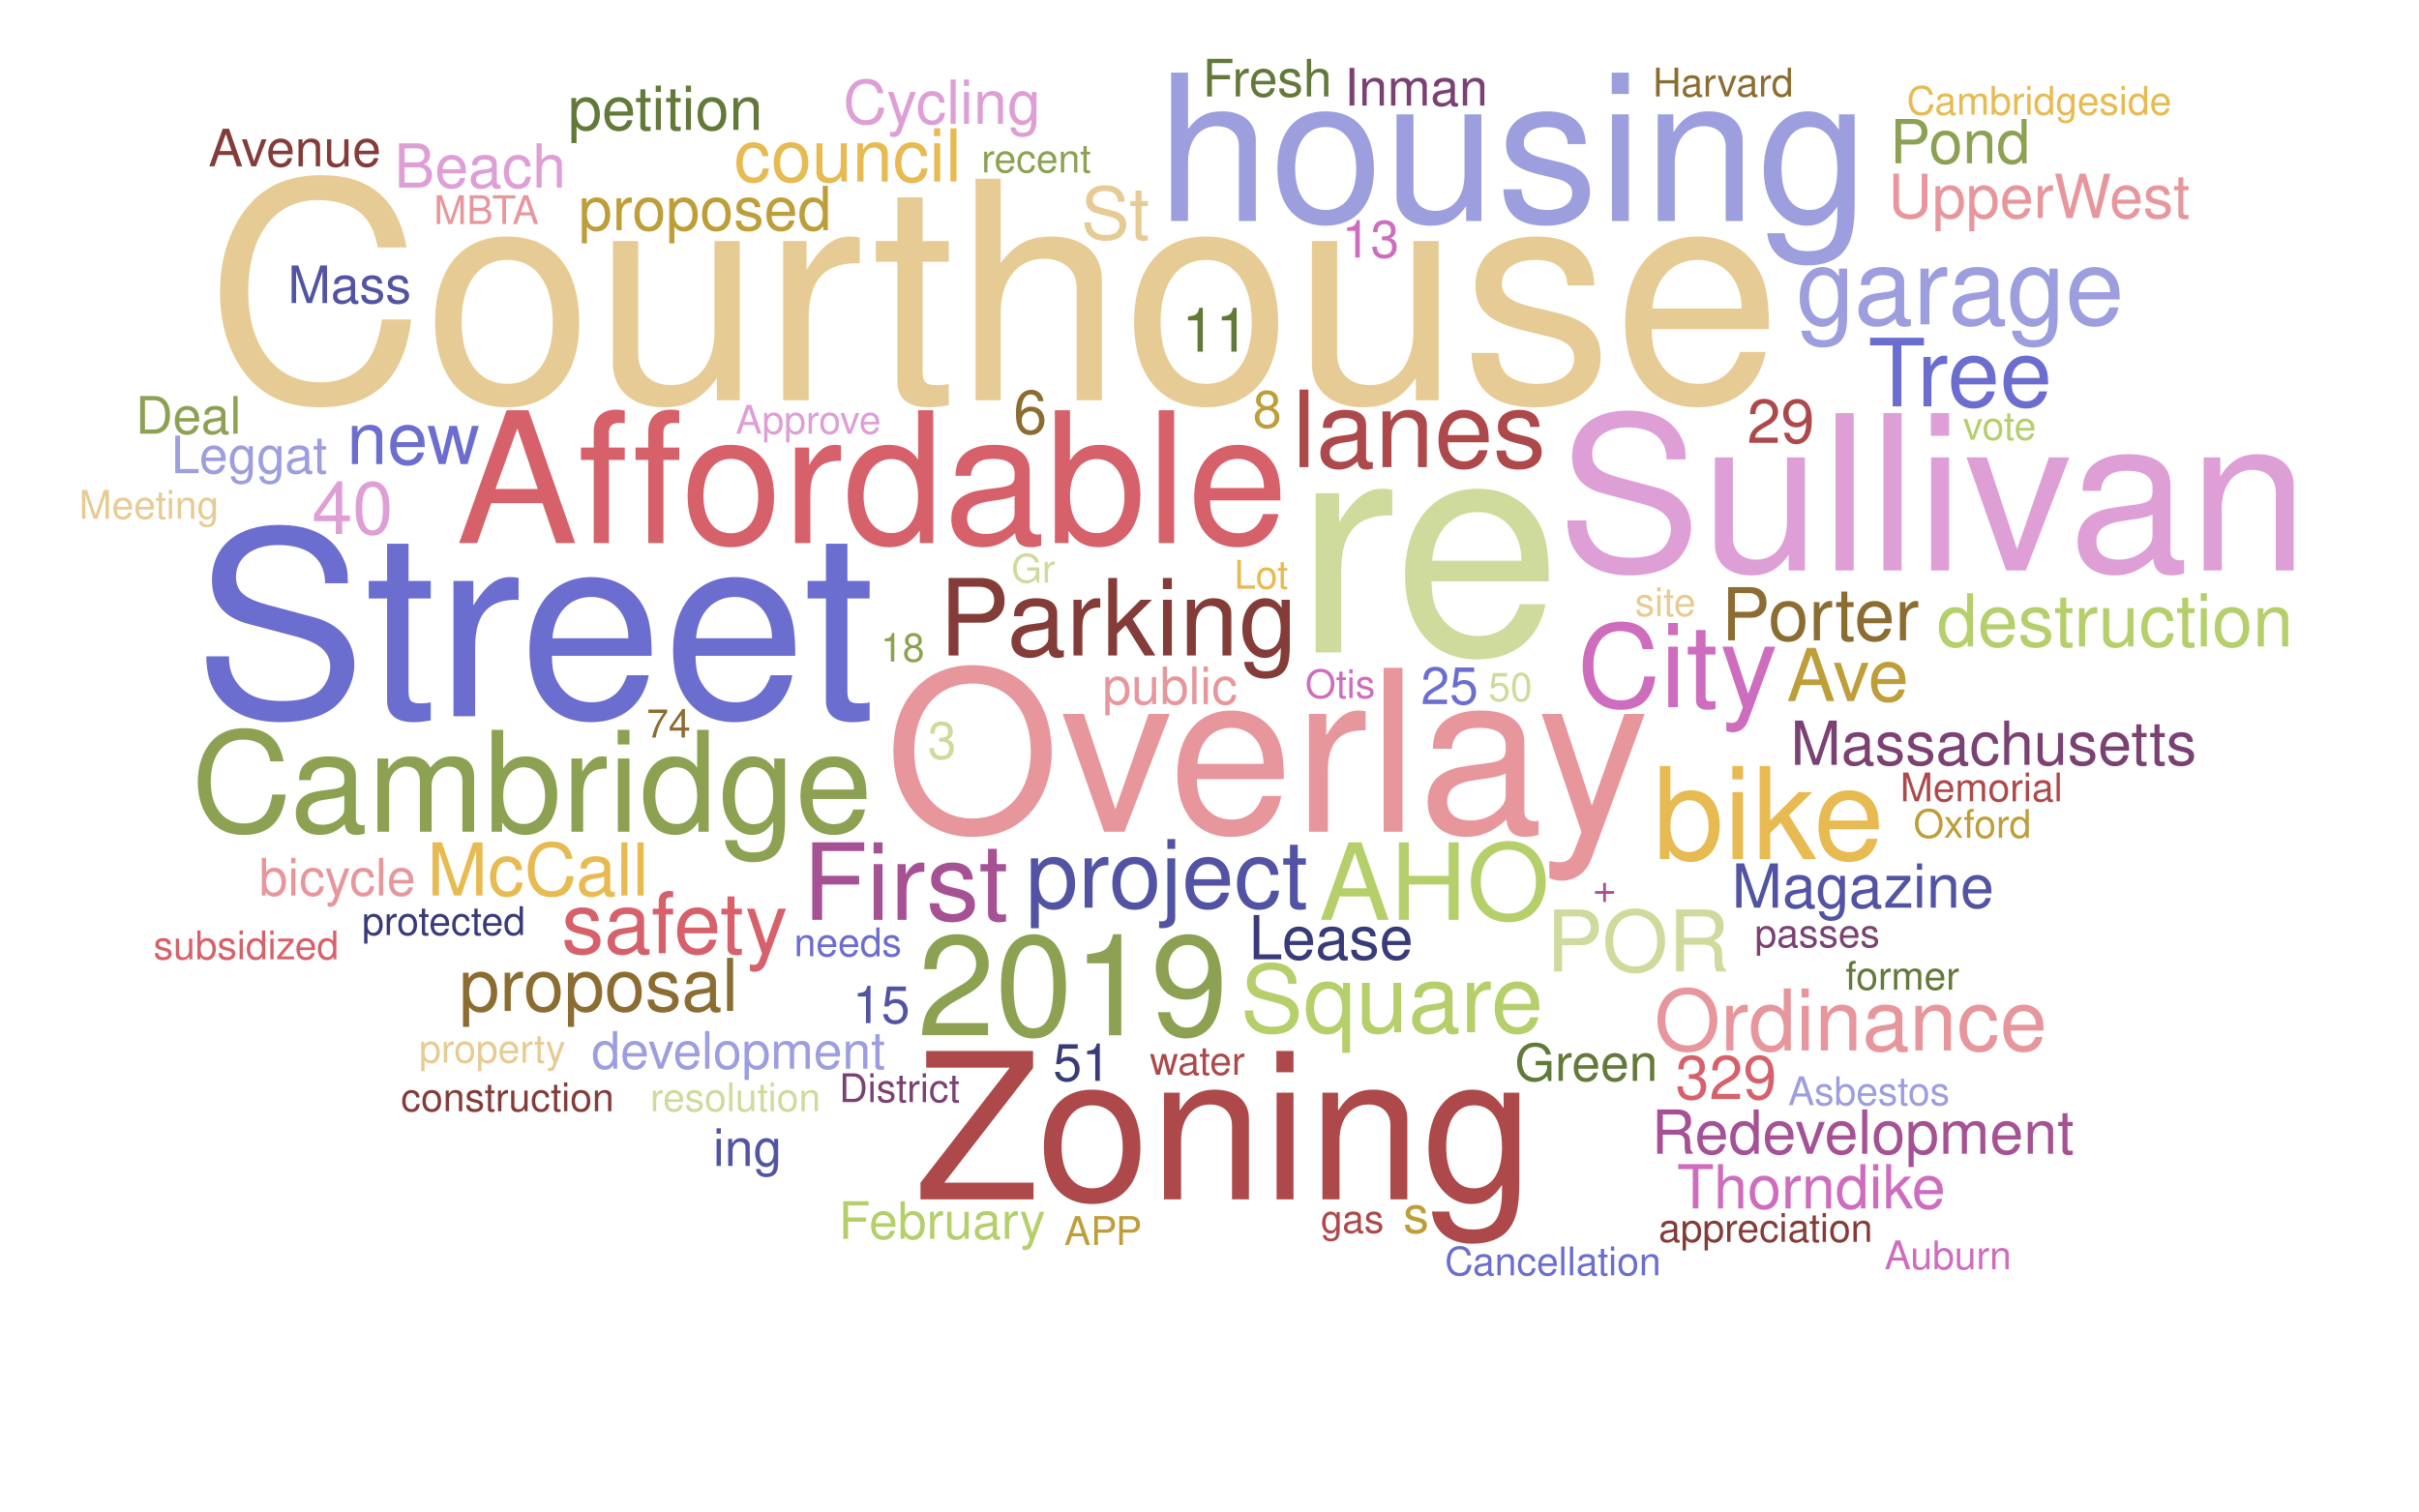
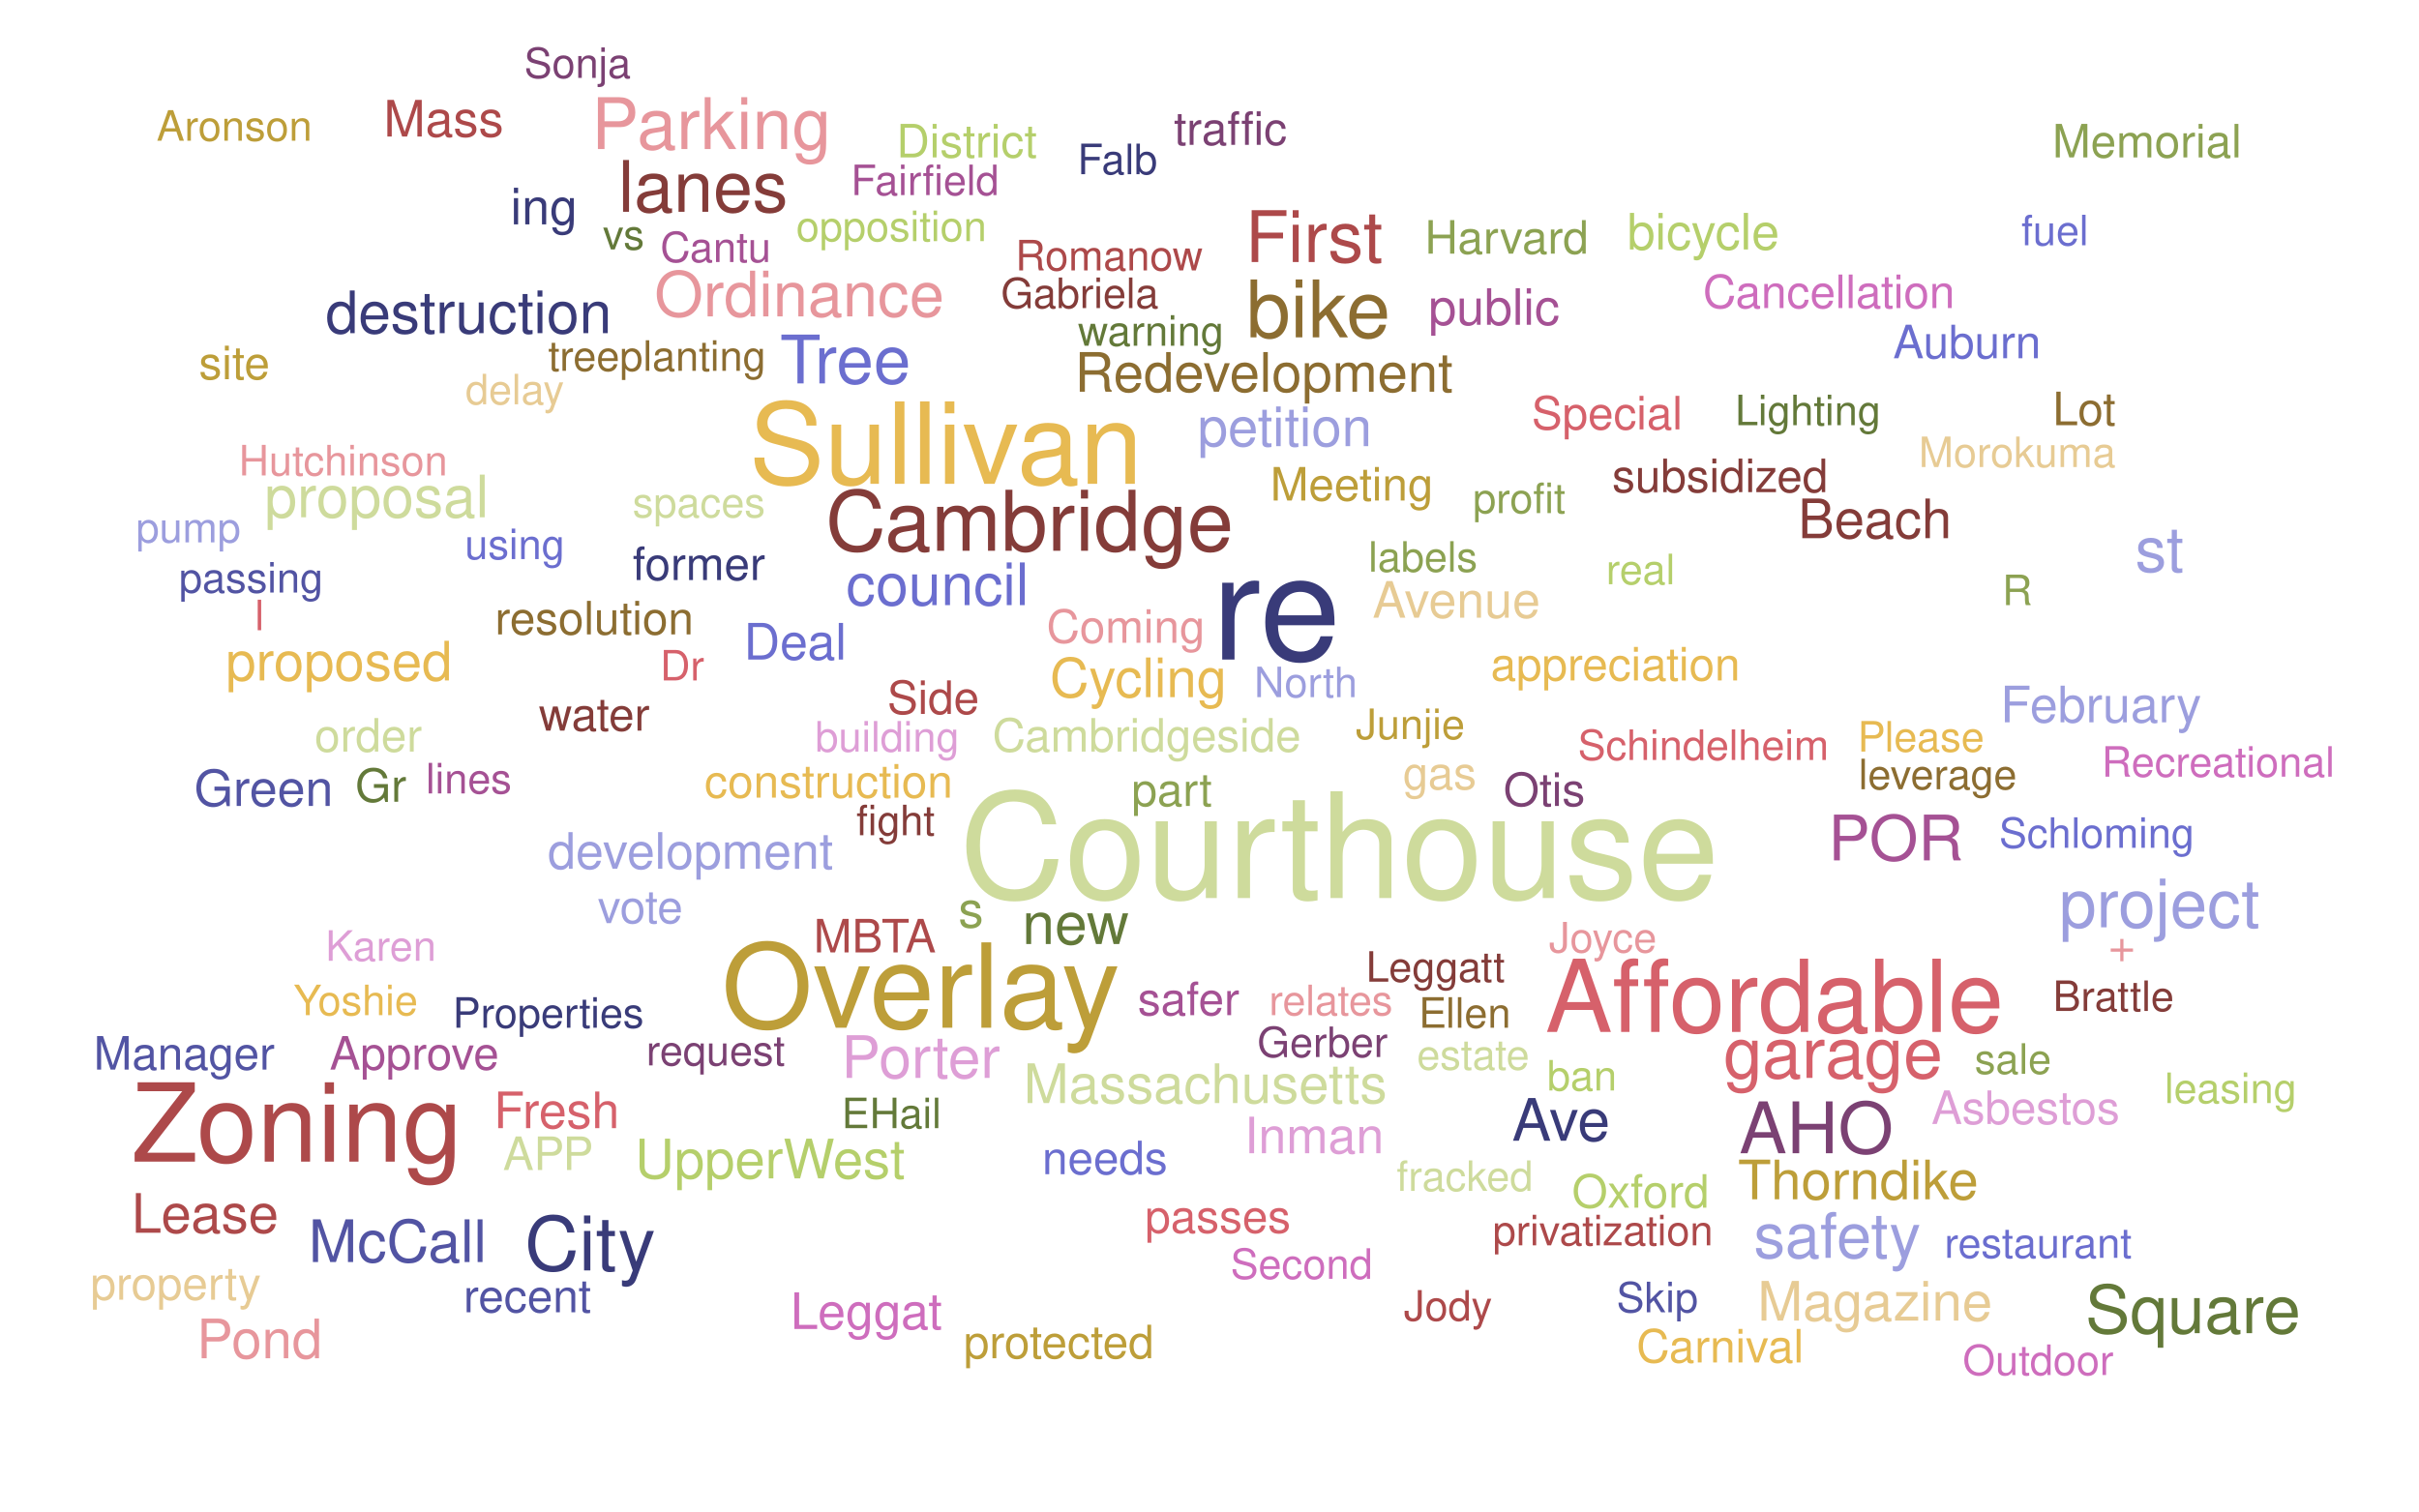
<svg xmlns="http://www.w3.org/2000/svg" width="960" height="600" version="1.1">
  <g />
-   <g transform="translate(480,300)scale(1.20603,1.20603)">
-     <text text-anchor="middle" transform="translate(-222,-13)" style="font-size: 85px; font-family: Helvetica; fill: rgb(107, 110, 207);">Street</text>
-     <text text-anchor="middle" transform="translate(100,-176)" style="font-size: 67px; font-family: Helvetica; fill: rgb(156, 158, 222);">housing</text>
-     <text text-anchor="middle" transform="translate(-223,25)" style="font-size: 46px; font-family: Helvetica; fill: rgb(140, 162, 82);">Cambridge</text>
-     <text text-anchor="middle" transform="translate(60,91)" style="font-size: 31px; font-family: Helvetica; fill: rgb(181, 207, 107);">Square</text>
-     <text text-anchor="middle" transform="translate(184,34)" style="font-size: 42px; font-family: Helvetica; fill: rgb(231, 186, 82);">bike</text>
-     <text text-anchor="middle" transform="translate(69,-95)" style="font-size: 35px; font-family: Helvetica; fill: rgb(173, 73, 74);">lanes</text>
-     <text text-anchor="middle" transform="translate(-111,-70)" style="font-size: 60px; font-family: Helvetica; fill: rgb(214, 97, 107);">Affordable</text>
-     <text text-anchor="middle" transform="translate(154,-16)" style="font-size: 38px; font-family: Helvetica; fill: rgb(206, 109, 189);">City</text>
-     <text text-anchor="middle" transform="translate(-14,50)" style="font-size: 31px; font-family: Helvetica; fill: rgb(82, 84, 163);">project</text>
-     <text text-anchor="middle" transform="translate(-262,-96)" style="font-size: 24px; font-family: Helvetica; fill: rgb(107, 110, 207);">new</text>
-     <text text-anchor="middle" transform="translate(298,-36)" style="font-size: 24px; font-family: Helvetica; fill: rgb(181, 207, 107);">destruction</text>
-     <text text-anchor="middle" transform="translate(-252,59)" style="font-size: 13px; font-family: Helvetica; fill: rgb(57, 59, 121);">protected</text>
-     <text text-anchor="middle" transform="translate(-166,-173)" style="font-size: 20px; font-family: Helvetica; fill: rgb(189, 158, 57);">proposed</text>
-     <text text-anchor="middle" transform="translate(-155,103)" style="font-size: 17px; font-family: Helvetica; fill: rgb(156, 158, 222);">development</text>
-     <text text-anchor="middle" transform="translate(68,-214)" style="font-size: 17px; font-family: Helvetica; fill: rgb(123, 65, 115);">Inman</text>
-     <text text-anchor="middle" transform="translate(-100,54)" style="font-size: 35px; font-family: Helvetica; fill: rgb(165, 81, 148);">First</text>
-     <text text-anchor="middle" transform="translate(-282,-73)" style="font-size: 24px; font-family: Helvetica; fill: rgb(222, 158, 214);">40</text>
-     <text text-anchor="middle" transform="translate(247,-142)" style="font-size: 35px; font-family: Helvetica; fill: rgb(156, 158, 222);">garage</text>
-     <text text-anchor="middle" transform="translate(247,-115)" style="font-size: 31px; font-family: Helvetica; fill: rgb(107, 110, 207);">Tree</text>
-     <text text-anchor="middle" transform="translate(-30,-33)" style="font-size: 35px; font-family: Helvetica; fill: rgb(132, 60, 57);">Parking</text>
-     <text text-anchor="middle" transform="translate(-119,-189)" style="font-size: 24px; font-family: Helvetica; fill: rgb(231, 186, 82);">council</text>
-     <text text-anchor="middle" transform="translate(-13,-17)" style="font-size: 17px; font-family: Helvetica; fill: rgb(231, 150, 156);">public</text>
-     <text text-anchor="middle" transform="translate(53,-164)" style="font-size: 17px; font-family: Helvetica; fill: rgb(206, 109, 189);">13</text>
-     <text text-anchor="middle" transform="translate(215,50)" style="font-size: 20px; font-family: Helvetica; fill: rgb(82, 84, 163);">Magazine</text>
-     <text text-anchor="middle" transform="translate(-71,-117)" style="font-size: 100px; font-family: Helvetica; fill: rgb(231, 203, 148);">Courthouse</text>
-     <text text-anchor="middle" transform="translate(19,25)" style="font-size: 74px; font-family: Helvetica; fill: rgb(231, 150, 156);">Overlay</text>
-     <text text-anchor="middle" transform="translate(-102,114)" style="font-size: 13px; font-family: Helvetica; fill: rgb(123, 65, 115);">District</text>
-     <text text-anchor="middle" transform="translate(-240,-187)" style="font-size: 20px; font-family: Helvetica; fill: rgb(222, 158, 214);">Beach</text>
-     <text text-anchor="middle" transform="translate(72,-34)" style="font-size: 100px; font-family: Helvetica; fill: rgb(206, 219, 156);">re</text>
-     <text text-anchor="middle" transform="translate(238,-61)" style="font-size: 71px; font-family: Helvetica; fill: rgb(222, 158, 214);">Sullivan</text>
-     <text text-anchor="middle" transform="translate(5,146)" style="font-size: 67px; font-family: Helvetica; fill: rgb(173, 73, 74);">Zoning</text>
-     <text text-anchor="middle" transform="translate(-45,92)" style="font-size: 46px; font-family: Helvetica; fill: rgb(140, 162, 82);">2019</text>
-     <text text-anchor="middle" transform="translate(74,54)" style="font-size: 35px; font-family: Helvetica; fill: rgb(181, 207, 107);">AHO</text>
-     <text text-anchor="middle" transform="translate(175,-131)" style="font-size: 56px; font-family: Helvetica; fill: rgb(82, 84, 163);" />
-     <text text-anchor="middle" transform="translate(211,97)" style="font-size: 28px; font-family: Helvetica; fill: rgb(231, 150, 156);">Ordinance</text>
-     <text text-anchor="middle" transform="translate(-176,65)" style="font-size: 28px; font-family: Helvetica; fill: rgb(214, 97, 107);">safety</text>
-     <text text-anchor="middle" transform="translate(141,71)" style="font-size: 28px; font-family: Helvetica; fill: rgb(206, 219, 156);">POR</text>
-     <text text-anchor="middle" transform="translate(201,-38)" style="font-size: 24px; font-family: Helvetica; fill: rgb(140, 109, 49);">Porter</text>
-     <text text-anchor="middle" transform="translate(210,-18)" style="font-size: 24px; font-family: Helvetica; fill: rgb(189, 158, 57);">Ave</text>
-     <text text-anchor="middle" transform="translate(-221,46)" style="font-size: 24px; font-family: Helvetica; fill: rgb(231, 186, 82);">McCall</text>
-     <text text-anchor="middle" transform="translate(-31,-170)" style="font-size: 24px; font-family: Helvetica; fill: rgb(231, 203, 148);">St</text>
-     <text text-anchor="middle" transform="translate(-201,84)" style="font-size: 24px; font-family: Helvetica; fill: rgb(140, 109, 49);">proposal</text>
-     <text text-anchor="middle" transform="translate(-59,-106)" style="font-size: 20px; font-family: Helvetica; fill: rgb(140, 109, 49);">6</text>
-     <text text-anchor="middle" transform="translate(2,-133)" style="font-size: 20px; font-family: Helvetica; fill: rgb(99, 121, 57);">11</text>
-     <text text-anchor="middle" transform="translate(188,-103)" style="font-size: 20px; font-family: Helvetica; fill: rgb(173, 73, 74);">29</text>
-     <text text-anchor="middle" transform="translate(170,113)" style="font-size: 20px; font-family: Helvetica; fill: rgb(214, 97, 107);">329</text>
-     <text text-anchor="middle" transform="translate(273,-177)" style="font-size: 20px; font-family: Helvetica; fill: rgb(231, 150, 156);">UpperWest</text>
-     <text text-anchor="middle" transform="translate(258,3)" style="font-size: 20px; font-family: Helvetica; fill: rgb(123, 65, 115);">Massachusetts</text>
-     <text text-anchor="middle" transform="translate(215,131)" style="font-size: 20px; font-family: Helvetica; fill: rgb(165, 81, 148);">Redevelopment</text>
-     <text text-anchor="middle" transform="translate(198,149)" style="font-size: 20px; font-family: Helvetica; fill: rgb(206, 109, 189);">Thorndike</text>
-     <text text-anchor="middle" transform="translate(-88,-208)" style="font-size: 20px; font-family: Helvetica; fill: rgb(222, 158, 214);">Cycling</text>
-     <text text-anchor="middle" transform="translate(40,67)" style="font-size: 20px; font-family: Helvetica; fill: rgb(57, 59, 121);">Lease</text>
-     <text text-anchor="middle" transform="translate(-179,-206)" style="font-size: 20px; font-family: Helvetica; fill: rgb(99, 121, 57);">petition</text>
-     <text text-anchor="middle" transform="translate(247,-195)" style="font-size: 20px; font-family: Helvetica; fill: rgb(140, 162, 82);">Pond</text>
-     <text text-anchor="middle" transform="translate(-88,1)" style="font-size: 17px; font-family: Helvetica; fill: rgb(206, 219, 156);">3</text>
-     <text text-anchor="middle" transform="translate(19,-108)" style="font-size: 17px; font-family: Helvetica; fill: rgb(189, 158, 57);">8</text>
-     <text text-anchor="middle" transform="translate(-108,88)" style="font-size: 17px; font-family: Helvetica; fill: rgb(82, 84, 163);">15</text>
-     <text text-anchor="middle" transform="translate(79,-17)" style="font-size: 17px; font-family: Helvetica; fill: rgb(107, 110, 207);">25</text>
-     <text text-anchor="middle" transform="translate(-42,107)" style="font-size: 17px; font-family: Helvetica; fill: rgb(57, 59, 121);">51</text>
-     <text text-anchor="middle" transform="translate(-316,-93)" style="font-size: 17px; font-family: Helvetica; fill: rgb(156, 158, 222);">Leggat</text>
-     <text text-anchor="middle" transform="translate(-283,-149)" style="font-size: 17px; font-family: Helvetica; fill: rgb(82, 84, 163);">Mass</text>
-     <text text-anchor="middle" transform="translate(-301,-194)" style="font-size: 17px; font-family: Helvetica; fill: rgb(132, 60, 57);">Avenue</text>
-     <text text-anchor="middle" transform="translate(19,-217)" style="font-size: 17px; font-family: Helvetica; fill: rgb(99, 121, 57);">Fresh</text>
-     <text text-anchor="middle" transform="translate(124,107)" style="font-size: 17px; font-family: Helvetica; fill: rgb(99, 121, 57);">Green</text>
-     <text text-anchor="middle" transform="translate(-336,-106)" style="font-size: 17px; font-family: Helvetica; fill: rgb(140, 162, 82);">Deal</text>
-     <text text-anchor="middle" transform="translate(-287,46)" style="font-size: 17px; font-family: Helvetica; fill: rgb(231, 150, 156);">bicycle</text>
-     <text text-anchor="middle" transform="translate(-88,159)" style="font-size: 17px; font-family: Helvetica; fill: rgb(181, 207, 107);">February</text>
-     <text text-anchor="middle" transform="translate(-101,-31)" style="font-size: 13px; font-family: Helvetica; fill: rgb(140, 162, 82);">18</text>
-     <text text-anchor="middle" transform="translate(99,-18)" style="font-size: 13px; font-family: Helvetica; fill: rgb(206, 219, 156);">50</text>
-     <text text-anchor="middle" transform="translate(-178,-6)" style="font-size: 13px; font-family: Helvetica; fill: rgb(140, 109, 49);">74</text>
-     <text text-anchor="middle" transform="translate(-35,161)" style="font-size: 13px; font-family: Helvetica; fill: rgb(189, 158, 57);">APP</text>
-     <text text-anchor="middle" transform="translate(17,-55)" style="font-size: 13px; font-family: Helvetica; fill: rgb(231, 186, 82);">Lot</text>
-     <text text-anchor="middle" transform="translate(150,-46)" style="font-size: 13px; font-family: Helvetica; fill: rgb(231, 203, 148);">site</text>
-     <text text-anchor="middle" transform="translate(183,160)" style="font-size: 13px; font-family: Helvetica; fill: rgb(132, 60, 57);">appreciation</text>
-     <text text-anchor="middle" transform="translate(47,157)" style="font-size: 13px; font-family: Helvetica; fill: rgb(173, 73, 74);">gas</text>
-     <text text-anchor="middle" transform="translate(-317,67)" style="font-size: 13px; font-family: Helvetica; fill: rgb(214, 97, 107);">subsidized</text>
-     <text text-anchor="middle" transform="translate(-238,-175)" style="font-size: 13px; font-family: Helvetica; fill: rgb(231, 150, 156);">MBTA</text>
-     <text text-anchor="middle" transform="translate(200,63)" style="font-size: 13px; font-family: Helvetica; fill: rgb(123, 65, 115);">passes</text>
-     <text text-anchor="middle" transform="translate(130,48)" style="font-size: 13px; font-family: Helvetica; fill: rgb(165, 81, 148);">+</text>
-     <text text-anchor="middle" transform="translate(43,-19)" style="font-size: 13px; font-family: Helvetica; fill: rgb(206, 109, 189);">Otis</text>
-     <text text-anchor="middle" transform="translate(-132,-106)" style="font-size: 13px; font-family: Helvetica; fill: rgb(222, 158, 214);">Approve</text>
-     <text text-anchor="middle" transform="translate(254,15)" style="font-size: 13px; font-family: Helvetica; fill: rgb(173, 73, 74);">Memorial</text>
-     <text text-anchor="middle" transform="translate(113,171)" style="font-size: 13px; font-family: Helvetica; fill: rgb(107, 110, 207);">Cancellation</text>
-     <text text-anchor="middle" transform="translate(217,115)" style="font-size: 13px; font-family: Helvetica; fill: rgb(156, 158, 222);">Asbestos</text>
-     <text text-anchor="middle" transform="translate(228,77)" style="font-size: 13px; font-family: Helvetica; fill: rgb(99, 121, 57);">former</text>
-     <text text-anchor="middle" transform="translate(-57,-192)" style="font-size: 13px; font-family: Helvetica; fill: rgb(140, 162, 82);">recent</text>
-     <text text-anchor="middle" transform="translate(243,169)" style="font-size: 13px; font-family: Helvetica; fill: rgb(206, 109, 189);">Auburn</text>
-     <text text-anchor="middle" transform="translate(260,-104)" style="font-size: 13px; font-family: Helvetica; fill: rgb(181, 207, 107);">vote</text>
-     <text text-anchor="middle" transform="translate(-58,-57)" style="font-size: 13px; font-family: Helvetica; fill: rgb(206, 219, 156);">Gr</text>
-     <text text-anchor="middle" transform="translate(169,-217)" style="font-size: 13px; font-family: Helvetica; fill: rgb(140, 109, 49);">Harvard</text>
-     <text text-anchor="middle" transform="translate(68,157)rotate(0)" style="font-size: 17px; font-family: Helvetica; fill: rgb(189, 158, 57);">s</text>
-     <text text-anchor="middle" transform="translate(-152,135)rotate(0)" style="font-size: 17px; font-family: Helvetica; fill: rgb(82, 84, 163);">ing</text>
-     <text text-anchor="middle" transform="translate(251,27)rotate(0)" style="font-size: 13px; font-family: Helvetica; fill: rgb(189, 158, 57);">Oxford</text>
-     <text text-anchor="middle" transform="translate(273,-211)rotate(0)" style="font-size: 13px; font-family: Helvetica; fill: rgb(231, 186, 82);">Cambridgeside</text>
-     <text text-anchor="middle" transform="translate(-156,117)rotate(0)" style="font-size: 13px; font-family: Helvetica; fill: rgb(206, 219, 156);">resolution</text>
-     <text text-anchor="middle" transform="translate(-119,66)rotate(0)" style="font-size: 13px; font-family: Helvetica; fill: rgb(107, 110, 207);">needs</text>
-     <text text-anchor="middle" transform="translate(-349,-78)rotate(0)" style="font-size: 13px; font-family: Helvetica; fill: rgb(231, 203, 148);">Meeting</text>
-     <text text-anchor="middle" transform="translate(-231,117)rotate(0)" style="font-size: 13px; font-family: Helvetica; fill: rgb(132, 60, 57);">construction</text>
-     <text text-anchor="middle" transform="translate(-236,101)rotate(0)" style="font-size: 13px; font-family: Helvetica; fill: rgb(231, 203, 148);">property</text>
-     <text text-anchor="middle" transform="translate(-4,105)rotate(0)" style="font-size: 13px; font-family: Helvetica; fill: rgb(173, 73, 74);">water</text>
+   <g transform="translate(480,300)scale(1.6609,1.6609)">
+     <text text-anchor="middle" transform="translate(-124,27)" style="font-size: 12px; font-family: helvetica; fill: rgb(156, 158, 222);">development</text>
+     <text text-anchor="middle" transform="translate(-9,12)" style="font-size: 11px; font-family: helvetica; fill: rgb(140, 162, 82);">part</text>
+     <text text-anchor="middle" transform="translate(-125,-89)" style="font-size: 100px; font-family: helvetica; fill: rgb(82, 84, 163);" />
+     <text text-anchor="middle" transform="translate(18,-74)" style="font-size: 13px; font-family: helvetica; fill: rgb(156, 158, 222);">petition</text>
+     <text text-anchor="middle" transform="translate(235,138)" style="font-size: 16px; font-family: helvetica; fill: rgb(99, 121, 57);">Square</text>
+     <text text-anchor="middle" transform="translate(26,-100)" style="font-size: 19px; font-family: helvetica; fill: rgb(140, 109, 49);">bike</text>
+     <text text-anchor="middle" transform="translate(59,-33)" style="font-size: 12px; font-family: helvetica; fill: rgb(231, 203, 148);">Avenue</text>
+     <text text-anchor="middle" transform="translate(-121,-130)" style="font-size: 17px; font-family: helvetica; fill: rgb(132, 60, 57);">lanes</text>
+     <text text-anchor="middle" transform="translate(-218,97)" style="font-size: 26px; font-family: helvetica; fill: rgb(173, 73, 74);">Zoning</text>
+     <text text-anchor="middle" transform="translate(135,66)" style="font-size: 24px; font-family: helvetica; fill: rgb(214, 97, 107);">Affordable</text>
+     <text text-anchor="middle" transform="translate(-98,-105)" style="font-size: 15px; font-family: helvetica; fill: rgb(231, 150, 156);">Ordinance</text>
+     <text text-anchor="middle" transform="translate(-148,123)" style="font-size: 18px; font-family: helvetica; fill: rgb(57, 59, 121);">City</text>
+     <text text-anchor="middle" transform="translate(227,41)" style="font-size: 16px; font-family: helvetica; fill: rgb(156, 158, 222);">project</text>
+     <text text-anchor="middle" transform="translate(-32,45)" style="font-size: 14px; font-family: helvetica; fill: rgb(99, 121, 57);">new</text>
+     <text text-anchor="middle" transform="translate(-76,-123)" style="font-size: 10px; font-family: helvetica; fill: rgb(181, 207, 107);">opposition</text>
+     <text text-anchor="middle" transform="translate(-201,-1)" style="font-size: 11px; font-family: helvetica; fill: rgb(206, 219, 156);">order</text>
+     <text text-anchor="middle" transform="translate(-177,-101)" style="font-size: 14px; font-family: helvetica; fill: rgb(57, 59, 121);">destruction</text>
+     <text text-anchor="middle" transform="translate(-245,75)" style="font-size: 11px; font-family: helvetica; fill: rgb(82, 84, 163);">Manager</text>
+     <text text-anchor="middle" transform="translate(150,120)" style="font-size: 15px; font-family: helvetica; fill: rgb(156, 158, 222);">safety</text>
+     <text text-anchor="middle" transform="translate(118,-121)" style="font-size: 12px; font-family: helvetica; fill: rgb(181, 207, 107);">bicycle</text>
+     <text text-anchor="middle" transform="translate(-36,144)" style="font-size: 11px; font-family: helvetica; fill: rgb(189, 158, 57);">protected</text>
+     <text text-anchor="middle" transform="translate(-183,-148)" style="font-size: 12px; font-family: helvetica; fill: rgb(173, 73, 74);">Mass</text>
+     <text text-anchor="middle" transform="translate(16,-23)" style="font-size: 35px; font-family: helvetica; fill: rgb(57, 59, 121);">re</text>
+     <text text-anchor="middle" transform="translate(224,-143)" style="font-size: 11px; font-family: helvetica; fill: rgb(140, 162, 82);">Memorial</text>
+     <text text-anchor="middle" transform="translate(-199,-57)" style="font-size: 14px; font-family: helvetica; fill: rgb(206, 219, 156);">proposal</text>
+     <text text-anchor="middle" transform="translate(-208,-18)" style="font-size: 13px; font-family: helvetica; fill: rgb(231, 186, 82);">proposed</text>
+     <text text-anchor="middle" transform="translate(-156,89)" style="font-size: 12px; font-family: helvetica; fill: rgb(214, 97, 107);">Fresh</text>
+     <text text-anchor="middle" transform="translate(-227,144)" style="font-size: 13px; font-family: helvetica; fill: rgb(231, 150, 156);">Pond</text>
+     <text text-anchor="middle" transform="translate(-57,41)" style="font-size: 12px; font-family: helvetica; fill: rgb(140, 162, 82);">s</text>
+     <text text-anchor="middle" transform="translate(31,34)" style="font-size: 35px; font-family: helvetica; fill: rgb(206, 219, 156);">Courthouse</text>
+     <text text-anchor="middle" transform="translate(-69,65)" style="font-size: 28px; font-family: helvetica; fill: rgb(189, 158, 57);">Overlay</text>
+     <text text-anchor="middle" transform="translate(-63,-65)" style="font-size: 27px; font-family: helvetica; fill: rgb(231, 186, 82);">Sullivan</text>
+     <text text-anchor="middle" transform="translate(-43,-49)" style="font-size: 20px; font-family: helvetica; fill: rgb(132, 60, 57);">Cambridge</text>
+     <text text-anchor="middle" transform="translate(25,-118)" style="font-size: 17px; font-family: helvetica; fill: rgb(173, 73, 74);">First</text>
+     <text text-anchor="middle" transform="translate(149,77)" style="font-size: 17px; font-family: helvetica; fill: rgb(214, 97, 107);">garage</text>
+     <text text-anchor="middle" transform="translate(-119,-145)" style="font-size: 17px; font-family: helvetica; fill: rgb(231, 150, 156);">Parking</text>
+     <text text-anchor="middle" transform="translate(145,95)" style="font-size: 17px; font-family: helvetica; fill: rgb(123, 65, 115);">AHO</text>
+     <text text-anchor="middle" transform="translate(-87,-89)" style="font-size: 16px; font-family: helvetica; fill: rgb(107, 110, 207);">Tree</text>
+     <text text-anchor="middle" transform="translate(164,25)" style="font-size: 15px; font-family: helvetica; fill: rgb(165, 81, 148);">POR</text>
+     <text text-anchor="middle" transform="translate(-69,77)" style="font-size: 14px; font-family: helvetica; fill: rgb(222, 158, 214);">Porter</text>
+     <text text-anchor="middle" transform="translate(84,92)" style="font-size: 14px; font-family: helvetica; fill: rgb(57, 59, 121);">Ave</text>
+     <text text-anchor="middle" transform="translate(-194,121)" style="font-size: 14px; font-family: helvetica; fill: rgb(82, 84, 163);">McCall</text>
+     <text text-anchor="middle" transform="translate(-65,-36)" style="font-size: 14px; font-family: helvetica; fill: rgb(107, 110, 207);">council</text>
+     <text text-anchor="middle" transform="translate(227,-44)" style="font-size: 15px; font-family: helvetica; fill: rgb(156, 158, 222);">st</text>
+     <text text-anchor="middle" transform="translate(-105,101)" style="font-size: 13px; font-family: helvetica; fill: rgb(181, 207, 107);">UpperWest</text>
+     <text text-anchor="middle" transform="translate(-1,83)" style="font-size: 13px; font-family: helvetica; fill: rgb(206, 219, 156);">Massachusetts</text>
+     <text text-anchor="middle" transform="translate(13,-87)" style="font-size: 13px; font-family: helvetica; fill: rgb(140, 109, 49);">Redevelopment</text>
+     <text text-anchor="middle" transform="translate(155,106)" style="font-size: 13px; font-family: helvetica; fill: rgb(189, 158, 57);">Thorndike</text>
+     <text text-anchor="middle" transform="translate(-17,-14)" style="font-size: 13px; font-family: helvetica; fill: rgb(231, 186, 82);">Cycling</text>
+     <text text-anchor="middle" transform="translate(159,135)" style="font-size: 13px; font-family: helvetica; fill: rgb(231, 203, 148);">Magazine</text>
+     <text text-anchor="middle" transform="translate(159,-52)" style="font-size: 13px; font-family: helvetica; fill: rgb(132, 60, 57);">Beach</text>
+     <text text-anchor="middle" transform="translate(-240,114)" style="font-size: 13px; font-family: helvetica; fill: rgb(173, 73, 74);">Lease</text>
+     <text text-anchor="middle" transform="translate(68,-103)" style="font-size: 12px; font-family: helvetica; fill: rgb(165, 81, 148);">public</text>
+     <text text-anchor="middle" transform="translate(-82,137)" style="font-size: 12px; font-family: helvetica; fill: rgb(206, 109, 189);">Leggat</text>
+     <text text-anchor="middle" transform="translate(25,95)" style="font-size: 12px; font-family: helvetica; fill: rgb(222, 158, 214);">Inman</text>
+     <text text-anchor="middle" transform="translate(-159,-127)" style="font-size: 12px; font-family: helvetica; fill: rgb(57, 59, 121);">ing</text>
+     <text text-anchor="middle" transform="translate(-226,12)" style="font-size: 12px; font-family: helvetica; fill: rgb(82, 84, 163);">Green</text>
+     <text text-anchor="middle" transform="translate(-99,-23)" style="font-size: 12px; font-family: helvetica; fill: rgb(107, 110, 207);">Deal</text>
+     <text text-anchor="middle" transform="translate(213,-8)" style="font-size: 12px; font-family: helvetica; fill: rgb(156, 158, 222);">February</text>
+     <text text-anchor="middle" transform="translate(-58,-143)" style="font-size: 11px; font-family: helvetica; fill: rgb(181, 207, 107);">District</text>
+     <text text-anchor="middle" transform="translate(-158,99)" style="font-size: 11px; font-family: helvetica; fill: rgb(206, 219, 156);">APP</text>
+     <text text-anchor="middle" transform="translate(209,-79)" style="font-size: 11px; font-family: helvetica; fill: rgb(140, 109, 49);">Lot</text>
+     <text text-anchor="middle" transform="translate(-233,-90)" style="font-size: 11px; font-family: helvetica; fill: rgb(189, 158, 57);">site</text>
+     <text text-anchor="middle" transform="translate(97,-18)" style="font-size: 11px; font-family: helvetica; fill: rgb(231, 186, 82);">appreciation</text>
+     <text text-anchor="middle" transform="translate(55,8)" style="font-size: 11px; font-family: helvetica; fill: rgb(231, 203, 148);">gas</text>
+     <text text-anchor="middle" transform="translate(122,-63)" style="font-size: 11px; font-family: helvetica; fill: rgb(132, 60, 57);">subsidized</text>
+     <text text-anchor="middle" transform="translate(-80,47)" style="font-size: 11px; font-family: helvetica; fill: rgb(173, 73, 74);">MBTA</text>
+     <text text-anchor="middle" transform="translate(2,114)" style="font-size: 11px; font-family: helvetica; fill: rgb(214, 97, 107);">passes</text>
+     <text text-anchor="middle" transform="translate(218,49)" style="font-size: 11px; font-family: helvetica; fill: rgb(231, 150, 156);">+</text>
+     <text text-anchor="middle" transform="translate(80,12)" style="font-size: 11px; font-family: helvetica; fill: rgb(123, 65, 115);">Otis</text>
+     <text text-anchor="middle" transform="translate(-190,75)" style="font-size: 11px; font-family: helvetica; fill: rgb(165, 81, 148);">Approve</text>
+     <text text-anchor="middle" transform="translate(148,-107)" style="font-size: 11px; font-family: helvetica; fill: rgb(206, 109, 189);">Cancellation</text>
+     <text text-anchor="middle" transform="translate(195,88)" style="font-size: 11px; font-family: helvetica; fill: rgb(222, 158, 214);">Asbestos</text>
+     <text text-anchor="middle" transform="translate(-122,-42)" style="font-size: 11px; font-family: helvetica; fill: rgb(57, 59, 121);">former</text>
+     <text text-anchor="middle" transform="translate(-163,133)" style="font-size: 11px; font-family: helvetica; fill: rgb(82, 84, 163);">recent</text>
+     <text text-anchor="middle" transform="translate(181,-95)" style="font-size: 11px; font-family: helvetica; fill: rgb(107, 110, 207);">Auburn</text>
+     <text text-anchor="middle" transform="translate(-136,40)" style="font-size: 11px; font-family: helvetica; fill: rgb(156, 158, 222);">vote</text>
+     <text text-anchor="middle" transform="translate(-198,11)" style="font-size: 11px; font-family: helvetica; fill: rgb(99, 121, 57);">Gr</text>
+     <text text-anchor="middle" transform="translate(71,-120)" style="font-size: 11px; font-family: helvetica; fill: rgb(140, 162, 82);">Harvard</text>
+     <text text-anchor="middle" transform="translate(103,108)" style="font-size: 11px; font-family: helvetica; fill: rgb(181, 207, 107);">Oxford</text>
+     <text text-anchor="middle" transform="translate(-15,-1)" style="font-size: 11px; font-family: helvetica; fill: rgb(206, 219, 156);">Cambridgeside</text>
+     <text text-anchor="middle" transform="translate(-147,-29)" style="font-size: 11px; font-family: helvetica; fill: rgb(140, 109, 49);">resolution</text>
+     <text text-anchor="middle" transform="translate(-25,100)" style="font-size: 11px; font-family: helvetica; fill: rgb(107, 110, 207);">needs</text>
+     <text text-anchor="middle" transform="translate(34,-61)" style="font-size: 11px; font-family: helvetica; fill: rgb(189, 158, 57);">Meeting</text>
+     <text text-anchor="middle" transform="translate(-91,10)" style="font-size: 11px; font-family: helvetica; fill: rgb(231, 186, 82);">construction</text>
+     <text text-anchor="middle" transform="translate(-247,130)" style="font-size: 11px; font-family: helvetica; fill: rgb(231, 203, 148);">property</text>
+     <text text-anchor="middle" transform="translate(-147,-6)" style="font-size: 11px; font-family: helvetica; fill: rgb(132, 60, 57);">water</text>
+     <text text-anchor="middle" transform="translate(-66,-10)" style="font-size: 11px; font-family: helvetica; fill: rgb(173, 73, 74);">Side</text>
+     <text text-anchor="middle" transform="translate(95,-78)" style="font-size: 11px; font-family: helvetica; fill: rgb(214, 97, 107);">Special</text>
+     <text text-anchor="middle" transform="translate(-20,-27)" style="font-size: 11px; font-family: helvetica; fill: rgb(231, 150, 156);">Coming</text>
+     <text text-anchor="middle" transform="translate(5,-146)" style="font-size: 11px; font-family: helvetica; fill: rgb(123, 65, 115);">traffic</text>
+     <text text-anchor="middle" transform="translate(-5,62)" style="font-size: 11px; font-family: helvetica; fill: rgb(165, 81, 148);">safer</text>
+     <text text-anchor="middle" transform="translate(198,120)" style="font-size: 10px; font-family: helvetica; fill: rgb(107, 110, 207);">restaurant</text>
+     <text text-anchor="middle" transform="translate(23,-14)" style="font-size: 10px; font-family: helvetica; fill: rgb(156, 158, 222);">North</text>
+     <text text-anchor="middle" transform="translate(-76,89)" style="font-size: 10px; font-family: helvetica; fill: rgb(99, 121, 57);">EHail</text>
+     <text text-anchor="middle" transform="translate(192,76)" style="font-size: 10px; font-family: helvetica; fill: rgb(140, 162, 82);">sale</text>
+     <text text-anchor="middle" transform="translate(244,83)" style="font-size: 10px; font-family: helvetica; fill: rgb(181, 207, 107);">leasing</text>
+     <text text-anchor="middle" transform="translate(-122,-57)" style="font-size: 10px; font-family: helvetica; fill: rgb(206, 219, 156);">spaces</text>
+     <text text-anchor="middle" transform="translate(-166,-47)" style="font-size: 10px; font-family: helvetica; fill: rgb(107, 110, 207);">using</text>
+     <text text-anchor="middle" transform="translate(174,8)" style="font-size: 10px; font-family: helvetica; fill: rgb(140, 109, 49);">leverage</text>
+     <text text-anchor="middle" transform="translate(122,145)" style="font-size: 11px; font-family: helvetica; fill: rgb(231, 186, 82);">Carnival</text>
+     <text text-anchor="middle" transform="translate(-75,19)" style="font-size: 10px; font-family: helvetica; fill: rgb(132, 60, 57);">fight</text>
+     <text text-anchor="middle" transform="translate(94,117)" style="font-size: 10px; font-family: helvetica; fill: rgb(173, 73, 74);">privatization</text>
+     <text text-anchor="middle" transform="translate(-227,-30)" style="font-size: 10px; font-family: helvetica; fill: rgb(214, 97, 107);">l</text>
+     <text text-anchor="middle" transform="translate(29,62)" style="font-size: 10px; font-family: helvetica; fill: rgb(231, 150, 156);">relates</text>
+     <text text-anchor="middle" transform="translate(-118,74)" style="font-size: 10px; font-family: helvetica; fill: rgb(123, 65, 115);">request</text>
+     <text text-anchor="middle" transform="translate(-177,9)rotate(0)" style="font-size: 10px; font-family: helvetica; fill: rgb(165, 81, 148);">lines</text>
+     <text text-anchor="middle" transform="translate(198,148)rotate(0)" style="font-size: 10px; font-family: helvetica; fill: rgb(206, 109, 189);">Outdoor</text>
+     <text text-anchor="middle" transform="translate(143,-79)rotate(0)" style="font-size: 10px; font-family: helvetica; fill: rgb(99, 121, 57);">Lighting</text>
+     <text text-anchor="middle" transform="translate(-77,-1)rotate(0)" style="font-size: 10px; font-family: helvetica; fill: rgb(222, 158, 214);">building</text>
+     <text text-anchor="middle" transform="translate(-158,65)rotate(0)" style="font-size: 10px; font-family: helvetica; fill: rgb(57, 59, 121);">Properties</text>
+     <text text-anchor="middle" transform="translate(-229,-39)rotate(0)" style="font-size: 10px; font-family: helvetica; fill: rgb(82, 84, 163);">passing</text>
+     <text text-anchor="middle" transform="translate(202,-122)rotate(0)" style="font-size: 10px; font-family: helvetica; fill: rgb(107, 110, 207);">fuel</text>
+     <text text-anchor="middle" transform="translate(-244,-51)rotate(0)" style="font-size: 10px; font-family: helvetica; fill: rgb(156, 158, 222);">pump</text>
+     <text text-anchor="middle" transform="translate(-14,-98)rotate(0)" style="font-size: 10px; font-family: helvetica; fill: rgb(99, 121, 57);">warning</text>
+     <text text-anchor="middle" transform="translate(51,-44)rotate(0)" style="font-size: 10px; font-family: helvetica; fill: rgb(140, 162, 82);">labels</text>
+     <text text-anchor="middle" transform="translate(89,80)rotate(0)" style="font-size: 10px; font-family: helvetica; fill: rgb(181, 207, 107);">ban</text>
+     <text text-anchor="middle" transform="translate(61,104)rotate(0)" style="font-size: 10px; font-family: helvetica; fill: rgb(206, 219, 156);">fracked</text>
+     <text text-anchor="middle" transform="translate(-132,-92)rotate(0)" style="font-size: 10px; font-family: helvetica; fill: rgb(140, 109, 49);">treeplanting</text>
+     <text text-anchor="middle" transform="translate(48,-4)rotate(0)" style="font-size: 10px; font-family: helvetica; fill: rgb(189, 158, 57);">Junjie</text>
+     <text text-anchor="middle" transform="translate(-204,62)rotate(0)" style="font-size: 10px; font-family: helvetica; fill: rgb(231, 186, 82);">Yoshie</text>
+     <text text-anchor="middle" transform="translate(193,-69)rotate(0)" style="font-size: 10px; font-family: helvetica; fill: rgb(231, 203, 148);">Morokuma</text>
+     <text text-anchor="middle" transform="translate(54,54)rotate(0)" style="font-size: 10px; font-family: helvetica; fill: rgb(132, 60, 57);">Leggatt</text>
+     <text text-anchor="middle" transform="translate(57,135)rotate(0)" style="font-size: 10px; font-family: helvetica; fill: rgb(173, 73, 74);">Jody</text>
+     <text text-anchor="middle" transform="translate(118,1)rotate(0)" style="font-size: 10px; font-family: helvetica; fill: rgb(214, 97, 107);">Schindelheim</text>
+     <text text-anchor="middle" transform="translate(-207,-67)rotate(0)" style="font-size: 10px; font-family: helvetica; fill: rgb(231, 150, 156);">Hutchinson</text>
+     <text text-anchor="middle" transform="translate(-151,-162)rotate(0)" style="font-size: 10px; font-family: helvetica; fill: rgb(123, 65, 115);">Sonja</text>
+     <text text-anchor="middle" transform="translate(-118,-118)rotate(0)" style="font-size: 10px; font-family: helvetica; fill: rgb(165, 81, 148);">Cantu</text>
+     <text text-anchor="middle" transform="translate(22,125)rotate(0)" style="font-size: 10px; font-family: helvetica; fill: rgb(206, 109, 189);">Second</text>
+     <text text-anchor="middle" transform="translate(-198,49)rotate(0)" style="font-size: 10px; font-family: helvetica; fill: rgb(222, 158, 214);">Karen</text>
+     <text text-anchor="middle" transform="translate(-22,-139)rotate(0)" style="font-size: 10px; font-family: helvetica; fill: rgb(57, 59, 121);">Falb</text>
+     <text text-anchor="middle" transform="translate(216,61)rotate(0)" style="font-size: 10px; font-family: helvetica; fill: rgb(132, 60, 57);">Brattle</text>
+     <text text-anchor="middle" transform="translate(107,133)rotate(0)" style="font-size: 10px; font-family: helvetica; fill: rgb(82, 84, 163);">Skip</text>
+     <text text-anchor="middle" transform="translate(212,22)rotate(0)" style="font-size: 10px; font-family: helvetica; fill: rgb(107, 110, 207);">Schloming</text>
+     <text text-anchor="middle" transform="translate(193,-36)rotate(0)" style="font-size: 10px; font-family: helvetica; fill: rgb(140, 162, 82);">R</text>
+     <text text-anchor="middle" transform="translate(-140,-121)rotate(0)" style="font-size: 10px; font-family: helvetica; fill: rgb(99, 121, 57);">vs</text>
+     <text text-anchor="middle" transform="translate(74,-58)rotate(0)" style="font-size: 10px; font-family: helvetica; fill: rgb(140, 162, 82);">profit</text>
+     <text text-anchor="middle" transform="translate(103,-41)rotate(0)" style="font-size: 10px; font-family: helvetica; fill: rgb(181, 207, 107);">real</text>
+     <text text-anchor="middle" transform="translate(63,75)rotate(0)" style="font-size: 10px; font-family: helvetica; fill: rgb(206, 219, 156);">estate</text>
+     <text text-anchor="middle" transform="translate(61,65)rotate(0)" style="font-size: 10px; font-family: helvetica; fill: rgb(140, 109, 49);">Ellen</text>
+     <text text-anchor="middle" transform="translate(-233,-147)rotate(0)" style="font-size: 10px; font-family: helvetica; fill: rgb(189, 158, 57);">Aronson</text>
+     <text text-anchor="middle" transform="translate(170,-1)rotate(0)" style="font-size: 10px; font-family: helvetica; fill: rgb(231, 186, 82);">Please</text>
+     <text text-anchor="middle" transform="translate(-166,-84)rotate(0)" style="font-size: 10px; font-family: helvetica; fill: rgb(231, 203, 148);">delay</text>
+     <text text-anchor="middle" transform="translate(-31,-107)rotate(0)" style="font-size: 10px; font-family: helvetica; fill: rgb(132, 60, 57);">Gabriela</text>
+     <text text-anchor="middle" transform="translate(-24,-116)rotate(0)" style="font-size: 10px; font-family: helvetica; fill: rgb(173, 73, 74);">Romanow</text>
+     <text text-anchor="middle" transform="translate(-126,-18)rotate(0)" style="font-size: 10px; font-family: helvetica; fill: rgb(214, 97, 107);">Dr</text>
+     <text text-anchor="middle" transform="translate(94,47)rotate(0)" style="font-size: 10px; font-family: helvetica; fill: rgb(231, 150, 156);">Joyce</text>
+     <text text-anchor="middle" transform="translate(27,72)rotate(0)" style="font-size: 10px; font-family: helvetica; fill: rgb(123, 65, 115);">Gerber</text>
+     <text text-anchor="middle" transform="translate(-68,-134)rotate(0)" style="font-size: 10px; font-family: helvetica; fill: rgb(165, 81, 148);">Fairfield</text>
+     <text text-anchor="middle" transform="translate(241,5)rotate(0)" style="font-size: 10px; font-family: helvetica; fill: rgb(206, 109, 189);">Recreational</text>
  </g>
</svg>
